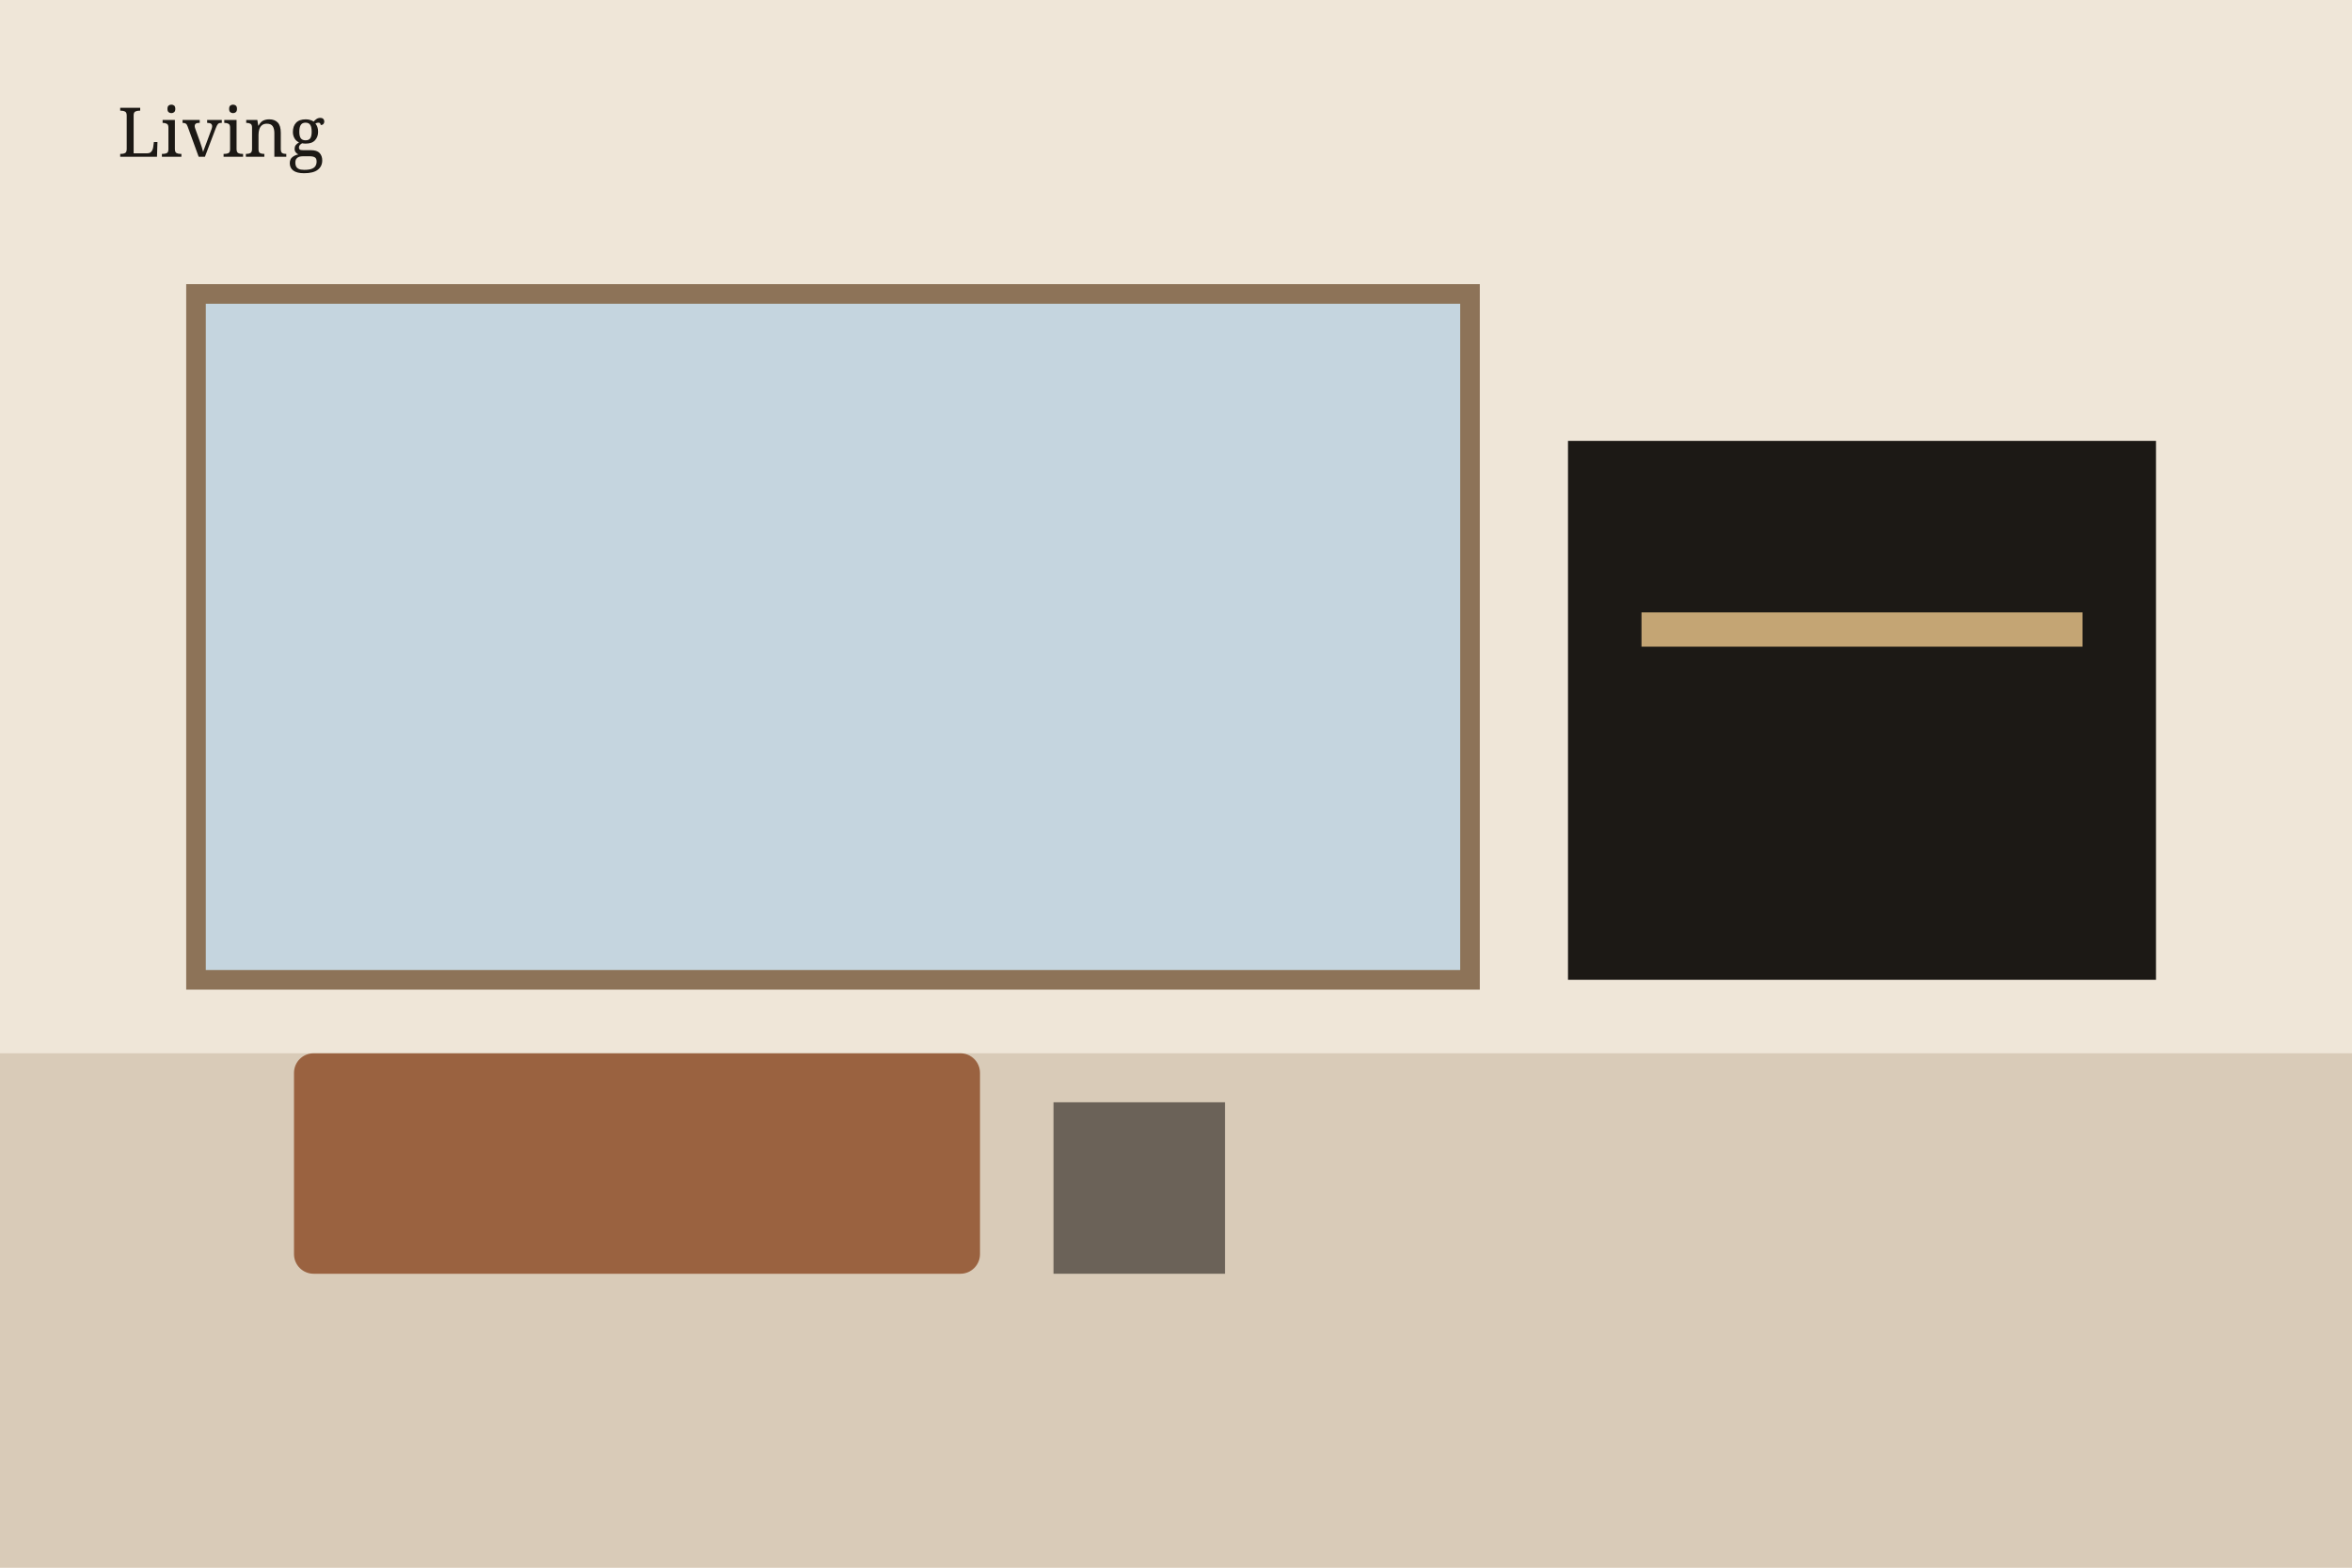
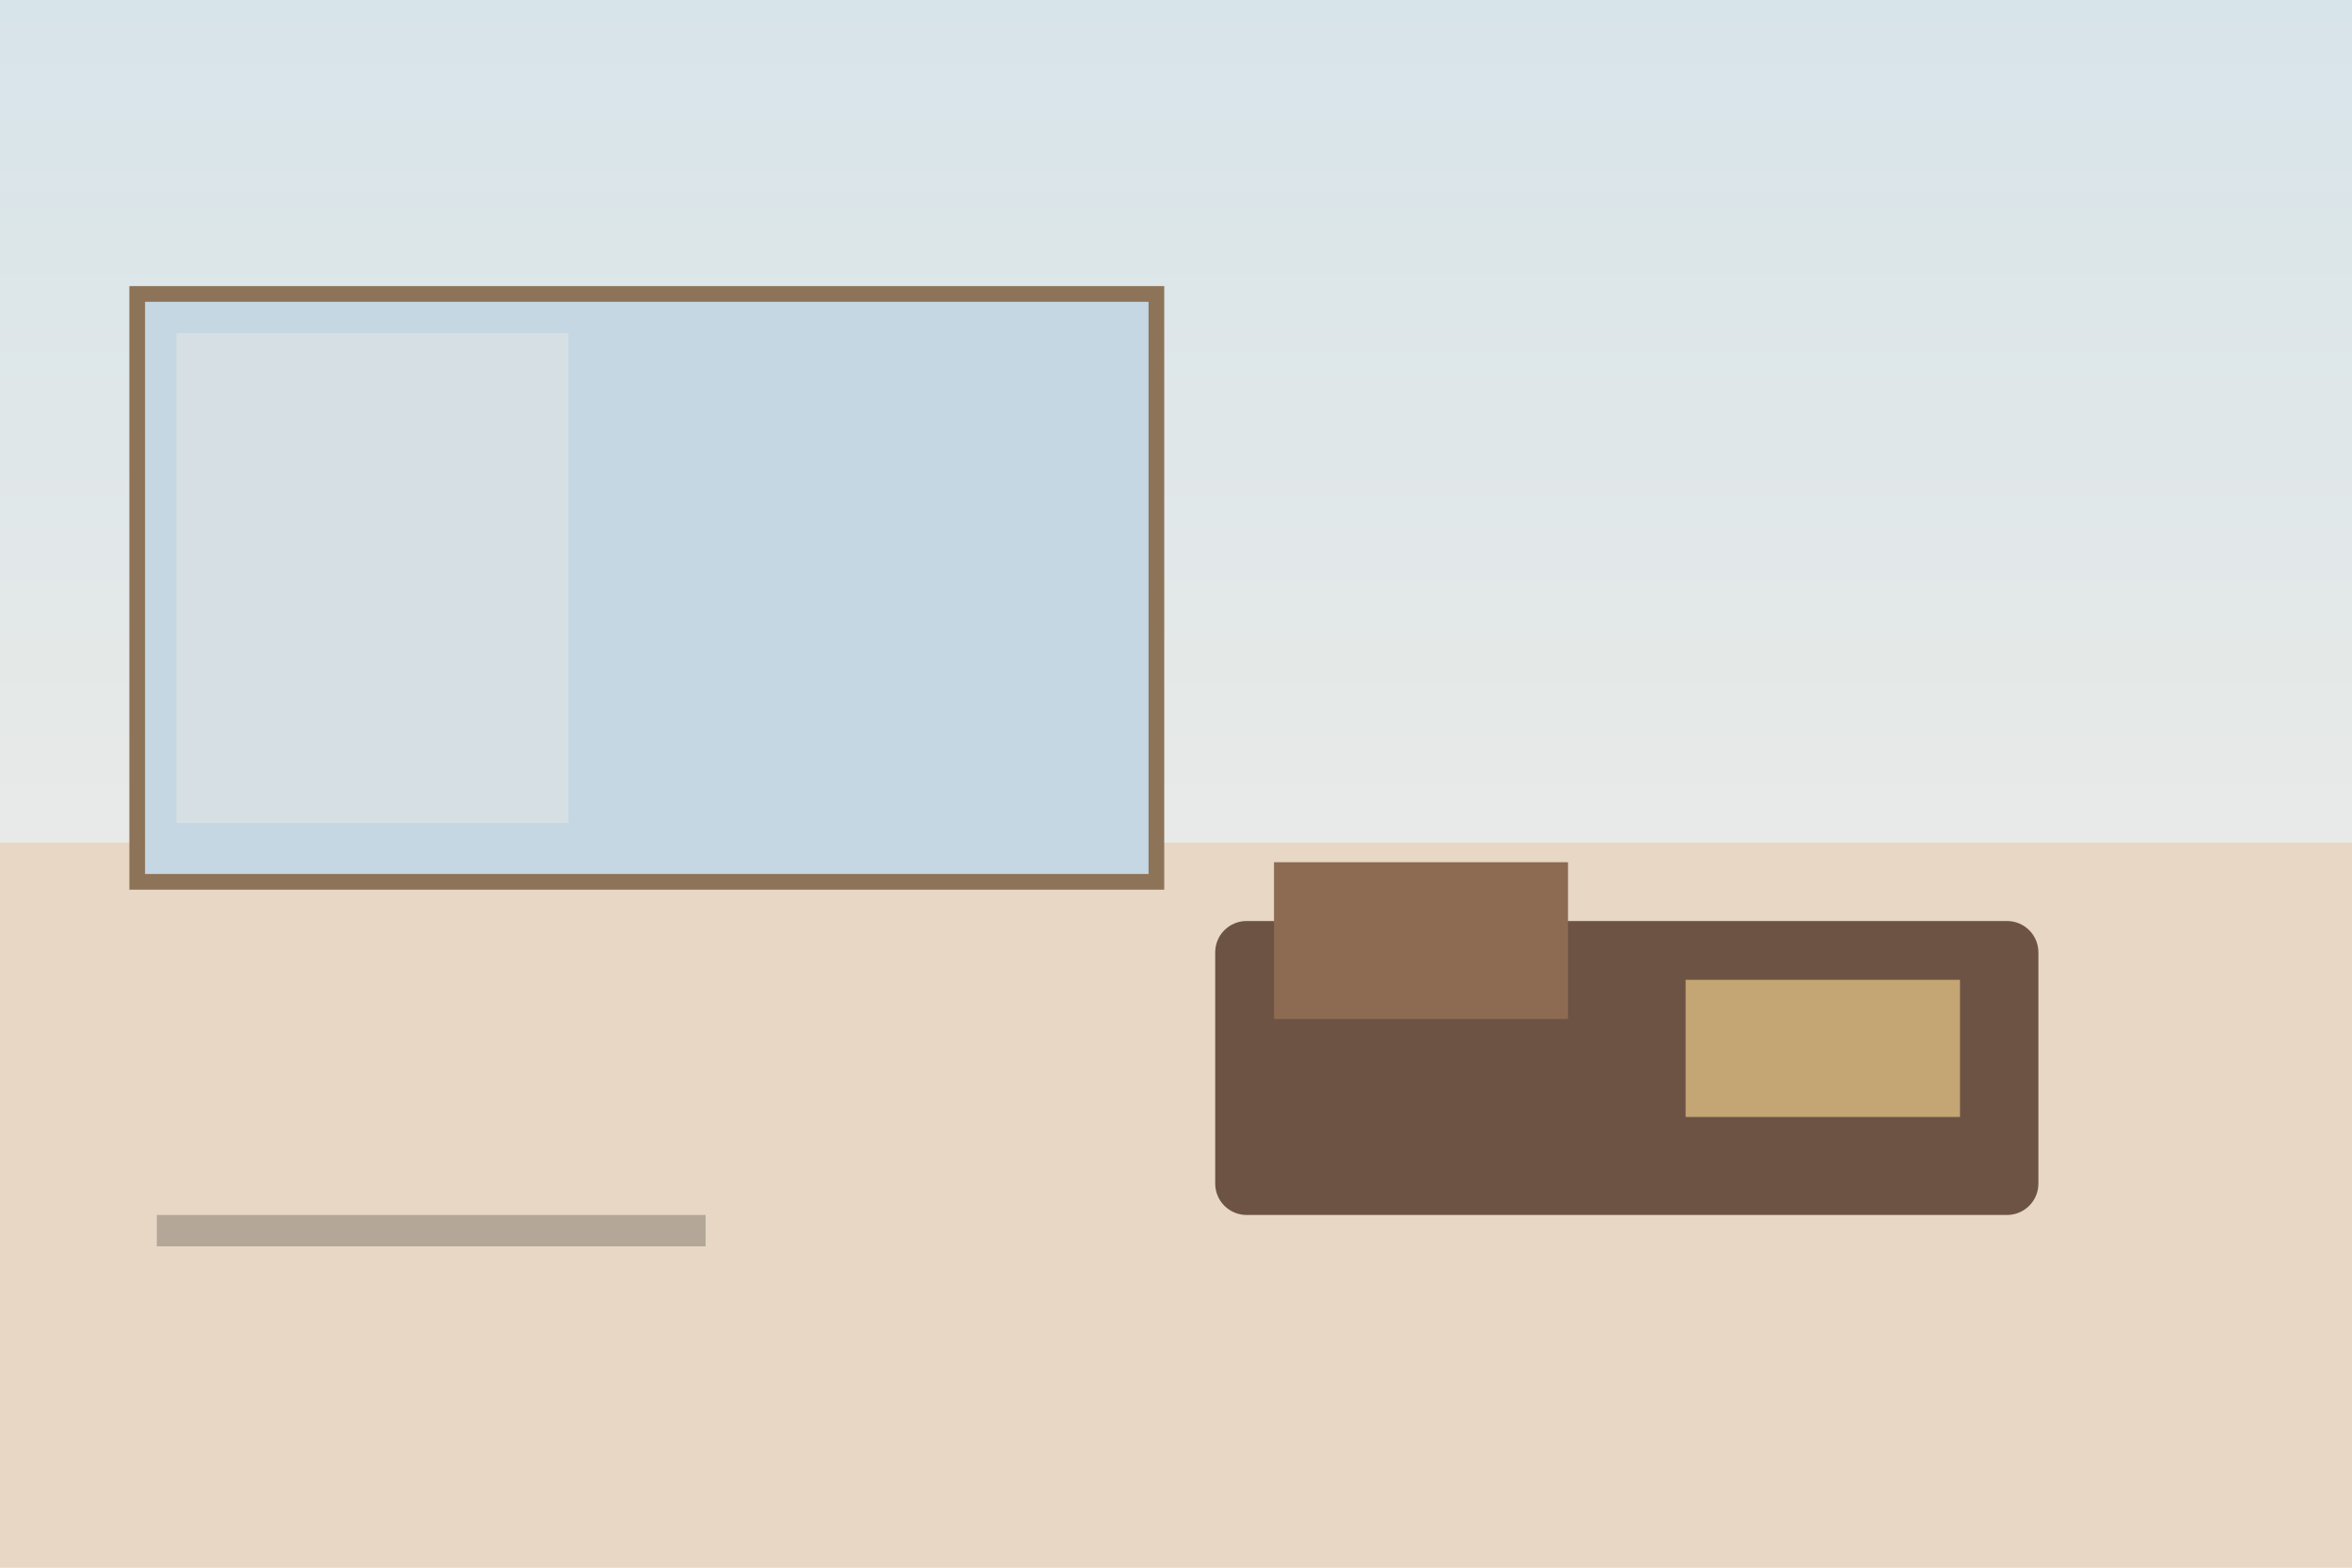
- <svg xmlns="http://www.w3.org/2000/svg" width="960" height="640" viewBox="0 0 960 640">
-   <rect width="960" height="640" fill="#efe6d8" />
-   <rect x="0" y="430" width="960" height="210" fill="#d9cbb8" />
-   <rect x="80" y="120" width="520" height="280" fill="#c5d5df" stroke="#8d7358" stroke-width="8" />
-   <rect x="640" y="180" width="240" height="220" fill="#1c1915" />
-   <rect x="670" y="250" width="180" height="14" fill="#c4a574" />
-   <rect x="120" y="430" width="280" height="90" rx="8" fill="#9a6240" />
-   <rect x="430" y="450" width="70" height="70" fill="#6b6258" />
-   <text x="48" y="64" font-family="Georgia, serif" font-size="28" fill="#1c1915">Living</text>
+ <svg xmlns="http://www.w3.org/2000/svg" width="1200" height="800" viewBox="0 0 1200 800">
+   <defs>
+     <linearGradient id="sky" x1="0" y1="0" x2="0" y2="1">
+       <stop offset="0" stop-color="#d7e4ea" />
+       <stop offset="1" stop-color="#f6efe6" />
+     </linearGradient>
+   </defs>
+   <rect width="1200" height="800" fill="url(#sky)" />
+   <rect y="430" width="1200" height="370" fill="#e7d7c4" />
+   <rect x="70" y="150" width="520" height="300" fill="#c5d7e2" stroke="#8d7358" stroke-width="8" />
+   <rect x="90" y="170" width="200" height="250" fill="#f7f1e8" opacity="0.35" />
+   <rect x="620" y="470" width="420" height="150" rx="16" fill="#6d5344" />
+   <rect x="650" y="440" width="150" height="80" fill="#8d6a52" />
+   <rect x="860" y="500" width="140" height="70" fill="#c4a574" />
+   <rect x="80" y="620" width="280" height="16" fill="#1c1915" opacity="0.25" />
</svg>
